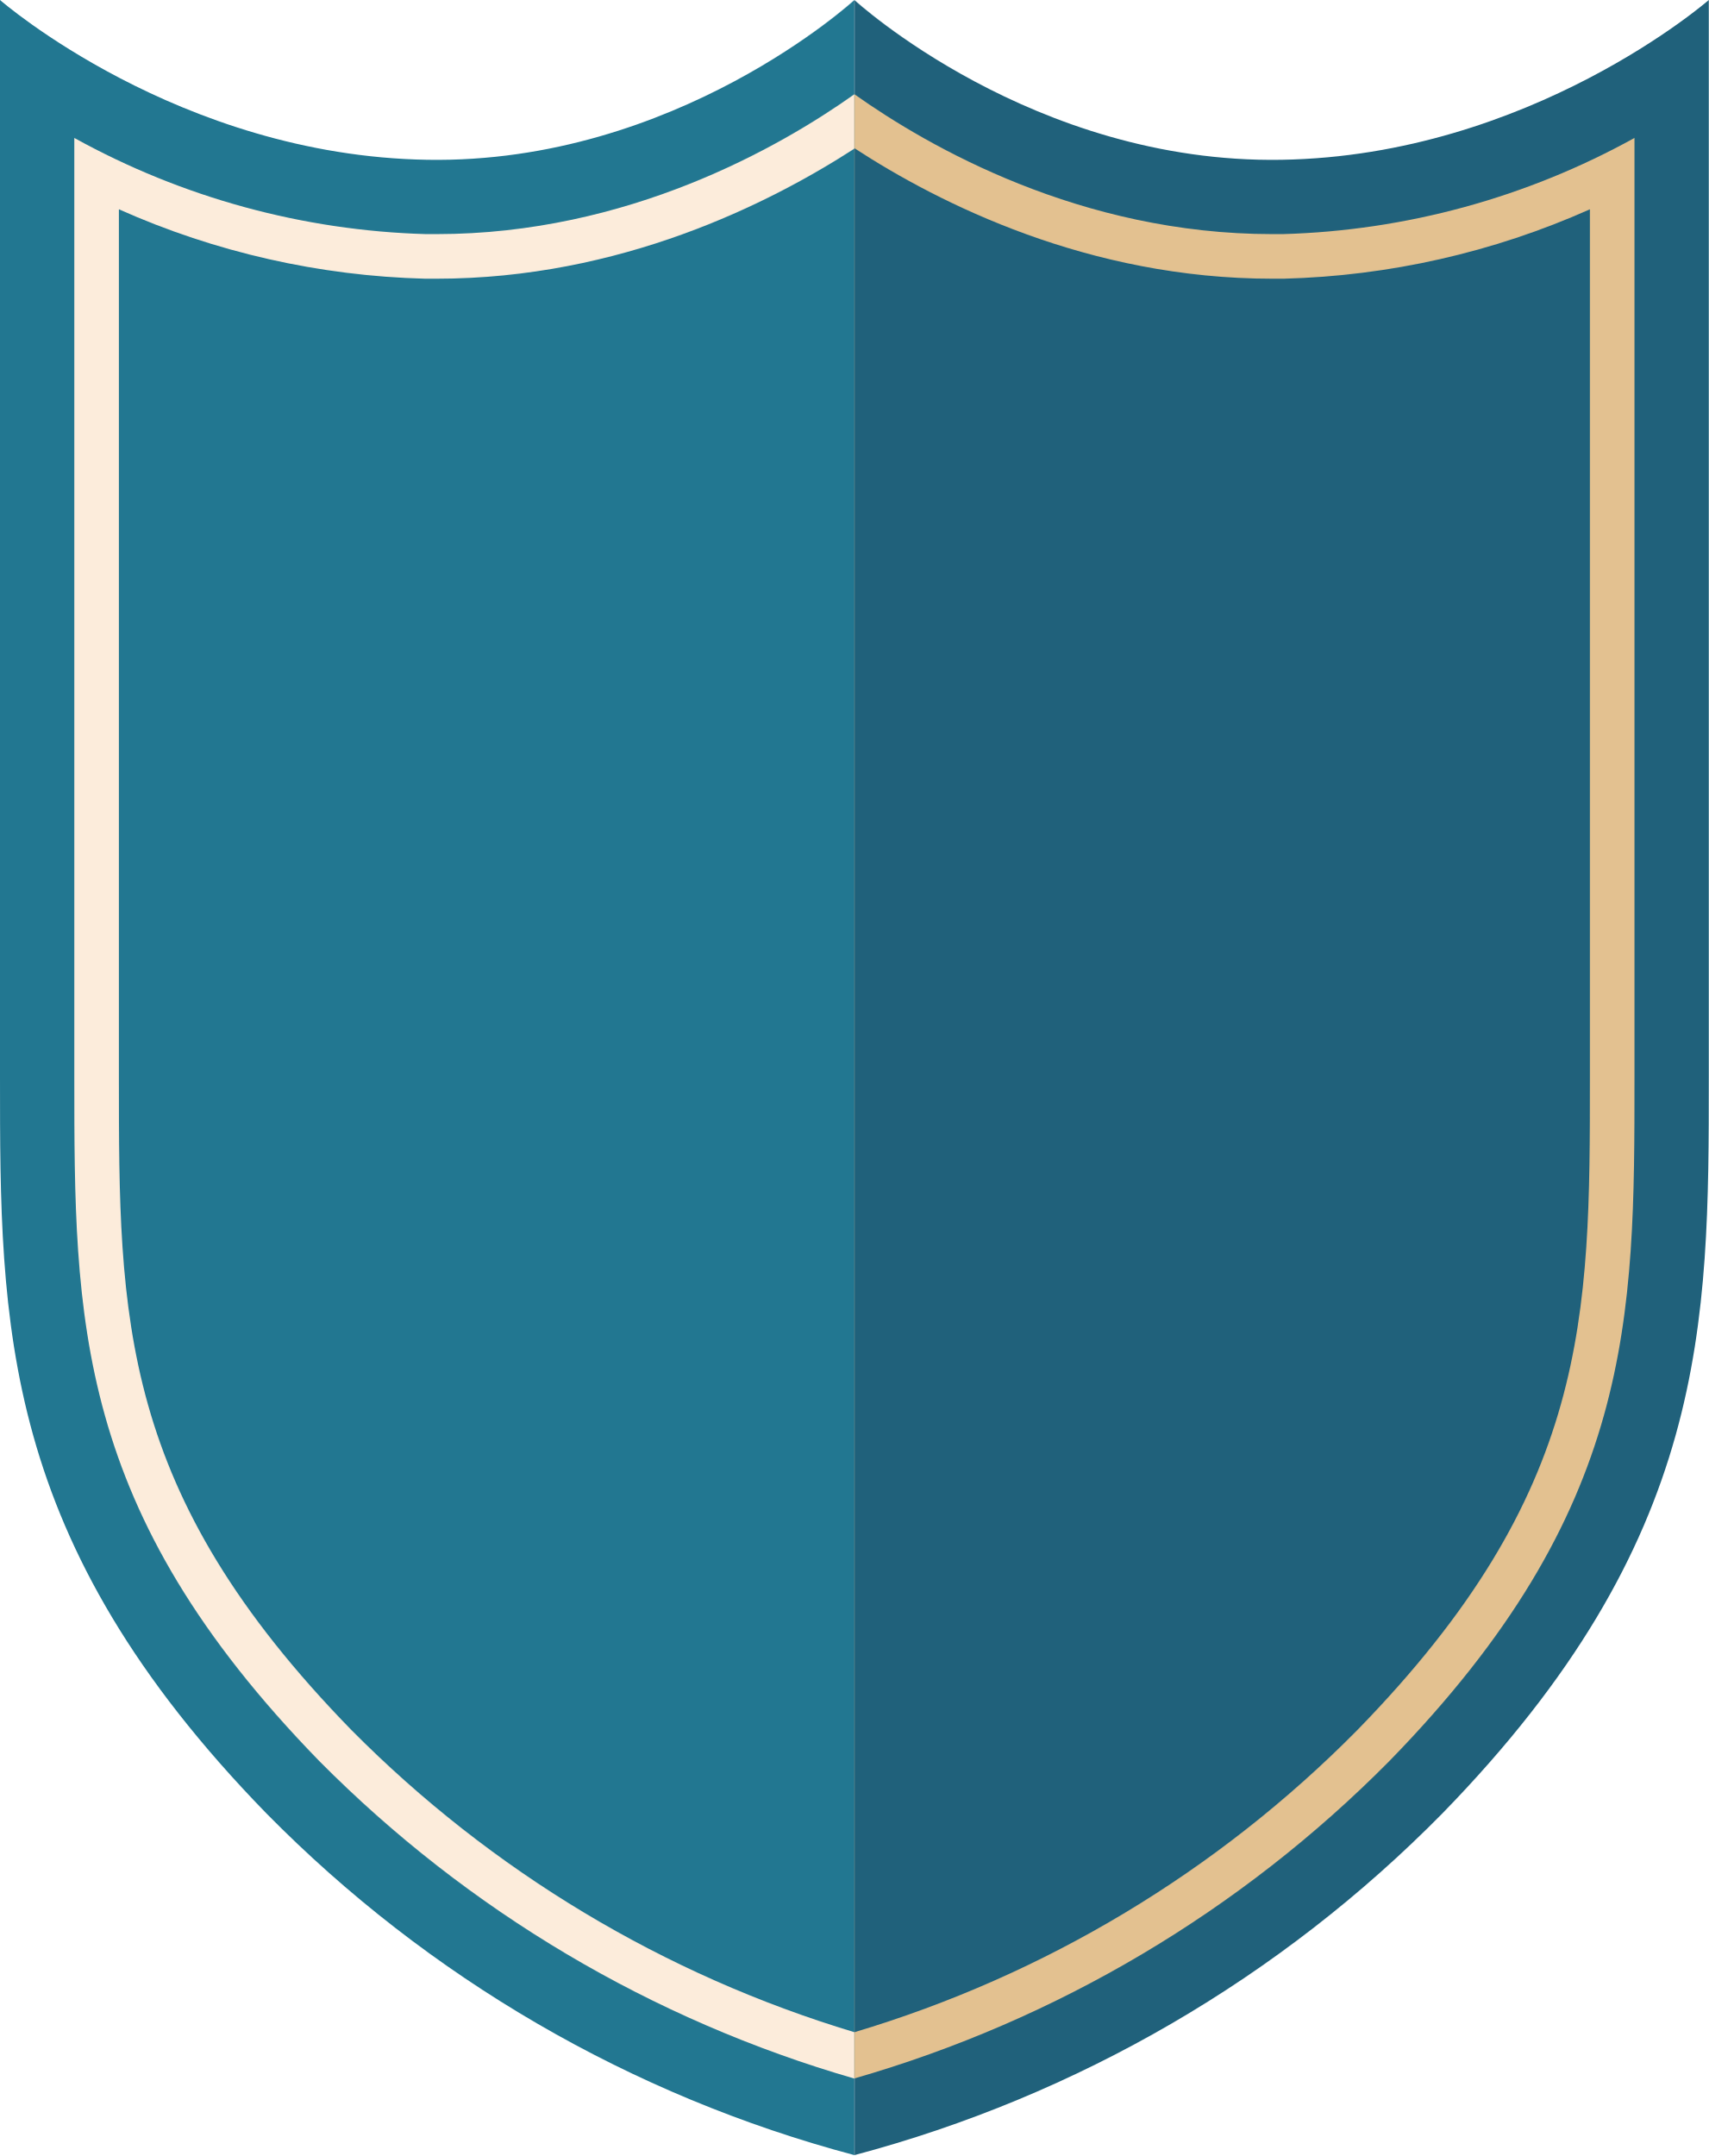
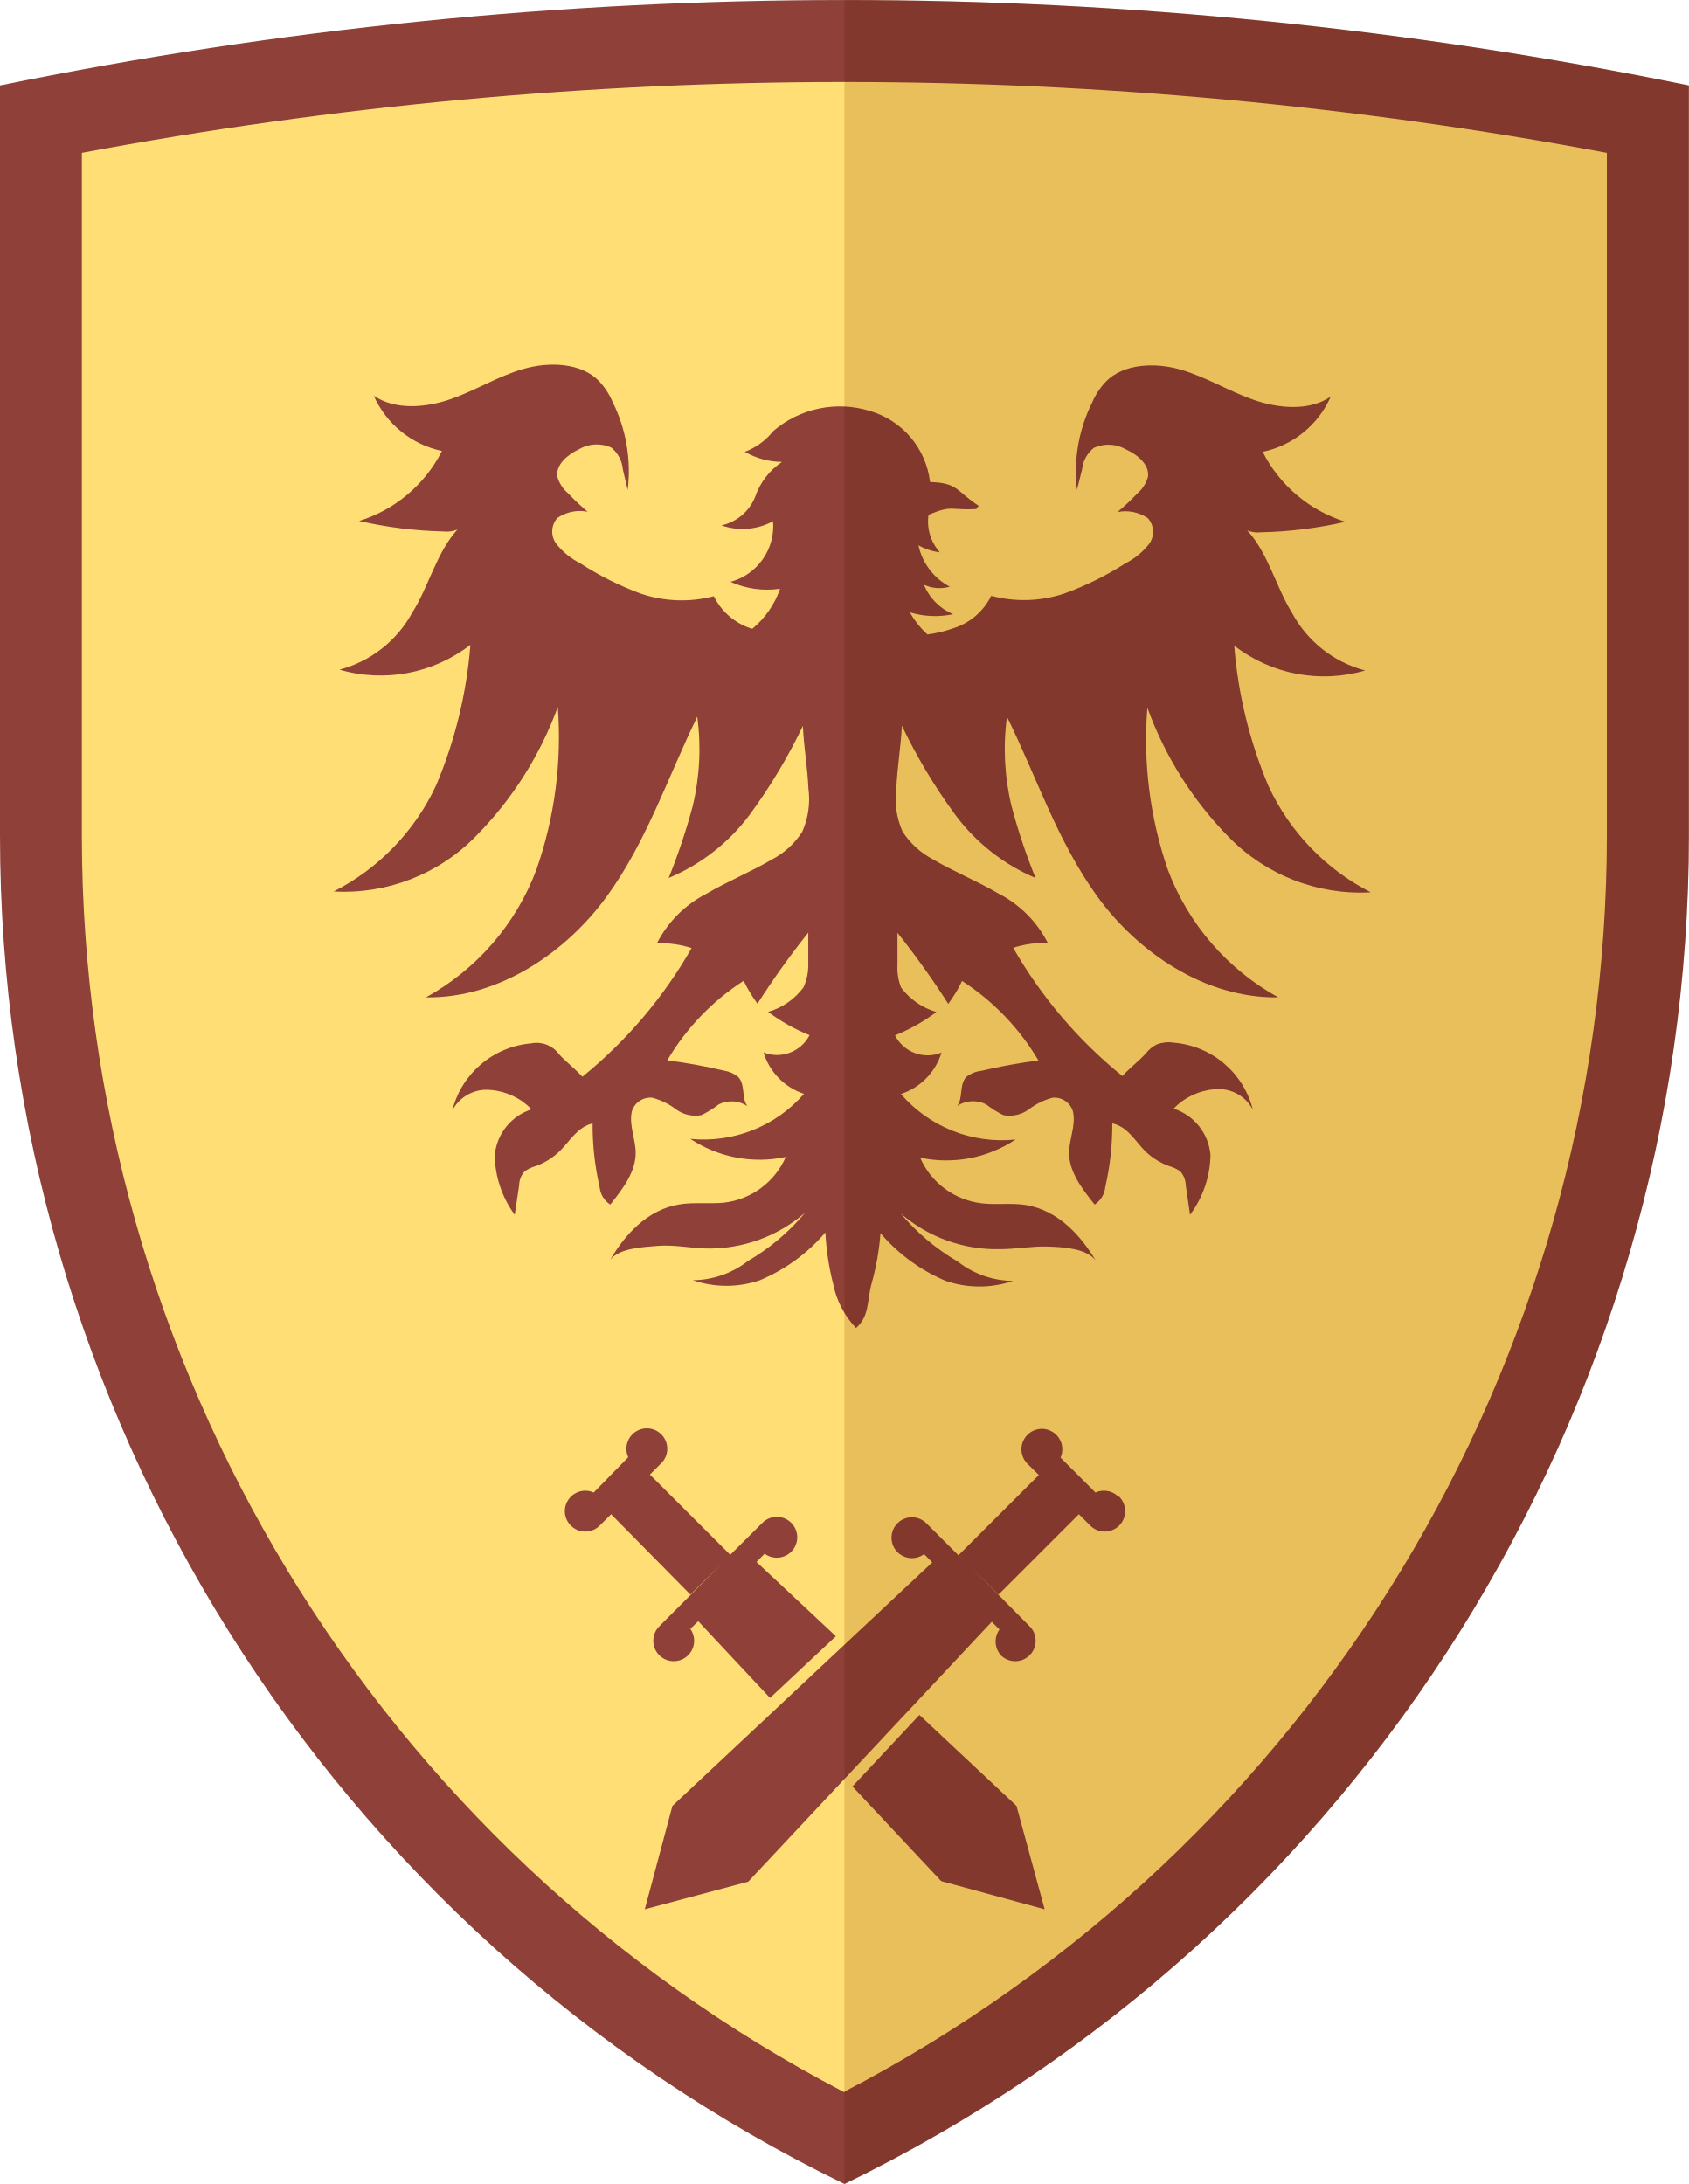
- <svg xmlns="http://www.w3.org/2000/svg" viewBox="0 0 115 145">
+ <svg xmlns="http://www.w3.org/2000/svg" viewBox="0 0 122.32 158.21">
  <defs>
-     <style>.cls-1{fill:#227791;}.cls-2{fill:#20617b;}.cls-3{fill:#fcecdb;}.cls-4{fill:#e3c190;}</style>
+     <style>.cls-1{isolation:isolate;}.cls-2{fill:#8f4139;}.cls-3{fill:#ffde75;}.cls-4{fill:#e8dbc4;mix-blend-mode:multiply;}</style>
  </defs>
-   <g id="Capa_2" data-name="Capa 2">
-     <g id="OBJECTS">
-       <path class="cls-1" d="M57.5,0V145a86.82,86.82,0,0,1-39.58-23C0,103.61,0,89.15,0,72.5V0S12,10.47,28.75,10.75,57.5,0,57.5,0Z" />
-       <path class="cls-2" d="M57.5,0V145a86.82,86.82,0,0,0,39.58-23C115,103.61,115,89.15,115,72.5V0S103,10.47,86.25,10.75,57.5,0,57.5,0Z" />
-       <path class="cls-3" d="M29.37,15.75h-.7A52,52,0,0,1,5,9.28V72.5c0,16.25,0,29.08,16.5,46a83.26,83.26,0,0,0,36,21.35V6.34C52.48,9.9,42.26,15.75,29.37,15.75Z" />
-       <path class="cls-4" d="M93.5,118.49C110,101.58,110,88.75,110,72.5V9.28a52,52,0,0,1-23.67,6.47h-.7c-12.89,0-23.11-5.85-28.13-9.41h0v133.5h0A82.93,82.93,0,0,0,93.5,118.49Z" />
-       <path class="cls-1" d="M29.37,18.75h-.75A54.08,54.08,0,0,1,8,14.08V72.5c0,16.17,0,27.86,15.65,43.9A80.18,80.18,0,0,0,57.5,136.73V10C51.79,13.69,41.75,18.75,29.37,18.75Z" />
-       <path class="cls-2" d="M91.35,116.4C107,100.36,107,88.67,107,72.5V14.08a54.08,54.08,0,0,1-20.62,4.67h-.75c-12.38,0-22.42-5.06-28.13-8.78h0V136.73h0A79.58,79.58,0,0,0,91.35,116.4Z" />
+   <g class="cls-1">
+     <g id="Capa_2" data-name="Capa 2">
+       <g id="OBJECT">
+         <path class="cls-2" d="M122.32,6.19A305.36,305.36,0,0,0,0,6.19V60.52a108.6,108.6,0,0,0,61.16,97.69h0a108.6,108.6,0,0,0,61.16-97.69V6.19Z" />
+         <path class="cls-3" d="M61.16,151.57a102.68,102.68,0,0,1-55.23-91V11.07a299.82,299.82,0,0,1,110.45,0V60.52a102.64,102.64,0,0,1-55.22,91Z" />
+         <path class="cls-2" d="M81,108.42a1.48,1.48,0,0,0-1.66-.3l-2.53-2.53a1.48,1.48,0,1,0-2.4.44l.83.82-5.82,5.81.52.53h0l-2.84-2.84a1.48,1.48,0,1,0-.17,2.23l.59.6L48.7,130.82l-2,7.49,7.49-2,17.64-18.83.56.56a1.49,1.49,0,0,0,.15,1.92,1.48,1.48,0,0,0,2.09-2.09L70,113.19h0l2.32,2.32,5.82-5.82.82.82a1.48,1.48,0,1,0,2.1-2.09Z" />
+         <path class="cls-2" d="M52.36,113.19h0l-4.63,4.64A1.48,1.48,0,1,0,50,118l.57-.56L55.77,123l4.77-4.47-5.75-5.38.59-.6a1.48,1.48,0,1,0-.17-2.23l-2.85,2.84h0l.53-.53-5.82-5.81.82-.82a1.48,1.48,0,1,0-2.39-.44L43,108.12a1.48,1.48,0,1,0,.44,2.39l.82-.82L50,115.51Z" />
+         <polygon class="cls-2" points="66.59 124.23 61.74 129.41 68.17 136.27 75.66 138.31 73.62 130.82 66.59 124.23" />
+         <path class="cls-2" d="M89,60.64a13.33,13.33,0,0,0,10.28,4,16.4,16.4,0,0,1-7.42-7.72,32.74,32.74,0,0,1-2.47-10.15,10.61,10.61,0,0,0,9.48,1.8,8.44,8.44,0,0,1-5.28-4.15c-1.17-1.87-1.74-4.36-3.26-6a2,2,0,0,0,1,.14,30.59,30.59,0,0,0,6.12-.76,10.08,10.08,0,0,1-6-5.07,6.93,6.93,0,0,0,4.93-4c-1.53,1.06-3.76.87-5.57.24s-3.43-1.65-5.29-2.19-4.15-.44-5.42.86a5.11,5.11,0,0,0-1,1.52A11.23,11.23,0,0,0,78,35.48L78.37,34a2.28,2.28,0,0,1,.86-1.56,2.54,2.54,0,0,1,2.33.12c.87.4,1.72,1.13,1.58,2a2.46,2.46,0,0,1-.76,1.18,16.77,16.77,0,0,1-1.44,1.35,2.91,2.91,0,0,1,2.2.45,1.49,1.49,0,0,1,.06,1.9,5.18,5.18,0,0,1-1.69,1.37A22.16,22.16,0,0,1,77.07,43a9.22,9.22,0,0,1-5.28.16,4.58,4.58,0,0,1-2.74,2.35,9,9,0,0,1-1.88.45,6.49,6.49,0,0,1-1.27-1.6,6.27,6.27,0,0,0,3.13.13,3.9,3.9,0,0,1-2.11-2.13,2.72,2.72,0,0,0,1.87.14,4.44,4.44,0,0,1-2.27-3,4.11,4.11,0,0,0,1.55.51,3.35,3.35,0,0,1-.82-2.72c1.77-.73,1.5-.31,3.45-.41l.18-.24c-1.64-1.07-1.49-1.67-3.52-1.72A6.1,6.1,0,0,0,63,29.77,7.4,7.4,0,0,0,56,31.23a4.71,4.71,0,0,1-2.06,1.5,5.51,5.51,0,0,0,2.7.73A5,5,0,0,0,54.69,36a3.41,3.41,0,0,1-2.44,2.06,4.65,4.65,0,0,0,3.74-.3,4.19,4.19,0,0,1-3.08,4.39,6.48,6.48,0,0,0,3.59.5,6.57,6.57,0,0,1-2,2.89l-.06,0a4.58,4.58,0,0,1-2.74-2.35A9.26,9.26,0,0,1,46.4,43,22.35,22.35,0,0,1,42,40.79a5.18,5.18,0,0,1-1.69-1.37,1.48,1.48,0,0,1,.06-1.9,2.9,2.9,0,0,1,2.19-.45,16.64,16.64,0,0,1-1.43-1.35,2.39,2.39,0,0,1-.76-1.18c-.14-.86.71-1.59,1.57-2a2.54,2.54,0,0,1,2.33-.12A2.29,2.29,0,0,1,45.11,34l.35,1.49a11.23,11.23,0,0,0-1.1-6.39,5.11,5.11,0,0,0-1-1.52c-1.28-1.3-3.57-1.39-5.43-.86s-3.47,1.56-5.28,2.19-4,.82-5.58-.24a7,7,0,0,0,4.94,4,10.08,10.08,0,0,1-6,5.07,30.59,30.59,0,0,0,6.12.76,2,2,0,0,0,1-.14c-1.52,1.67-2.09,4.16-3.26,6a8.47,8.47,0,0,1-5.28,4.15,10.62,10.62,0,0,0,9.48-1.8,32.74,32.74,0,0,1-2.47,10.15,16.38,16.38,0,0,1-7.43,7.72,13.35,13.35,0,0,0,10.29-4,26,26,0,0,0,5.94-9.37A29.12,29.12,0,0,1,38.85,63a17.65,17.65,0,0,1-8,9.25c5.36.08,10.22-3.34,13.11-7.33s4.4-8.61,6.54-13a17.62,17.62,0,0,1-.33,6.47,44.84,44.84,0,0,1-1.74,5.21A14.09,14.09,0,0,0,54.31,59a40.13,40.13,0,0,0,3.84-6.41c.06,1.47.34,3.07.4,4.53a5.8,5.8,0,0,1-.45,3.14,5.8,5.8,0,0,1-2.19,2c-1.53.9-3.21,1.58-4.74,2.48a8.24,8.24,0,0,0-3.59,3.59,7.33,7.33,0,0,1,2.51.35A33.16,33.16,0,0,1,42.18,78c-.49-.54-1.2-1.09-1.69-1.63a2,2,0,0,0-2-.79,6.45,6.45,0,0,0-5.73,4.86,2.8,2.8,0,0,1,2.79-1.48,4.62,4.62,0,0,1,2.95,1.4,3.86,3.86,0,0,0-2.67,3.35A7.52,7.52,0,0,0,37.28,88c.1-.71.22-1.43.32-2.14a1.53,1.53,0,0,1,.39-1,2.49,2.49,0,0,1,.82-.39,4.89,4.89,0,0,0,1.74-1.09c.73-.73,1.29-1.75,2.37-2A20,20,0,0,0,43.43,86a1.68,1.68,0,0,0,.77,1.26c.9-1.13,1.84-2.36,1.84-3.74,0-1-.5-2-.28-3a1.4,1.4,0,0,1,1.48-1,4.92,4.92,0,0,1,1.72.84,2.36,2.36,0,0,0,1.84.42A7.14,7.14,0,0,0,52.06,80a2.09,2.09,0,0,1,2.08.13c-.46-.55-.13-1.56-.68-2.12a2.14,2.14,0,0,0-1-.45,41.07,41.07,0,0,0-4.13-.75,17.27,17.27,0,0,1,5.53-5.76,10.31,10.31,0,0,0,1,1.66,61.15,61.15,0,0,1,3.68-5.15c0,.75,0,1.56,0,2.31a3.81,3.81,0,0,1-.35,1.66,4.83,4.83,0,0,1-2.56,1.77,13.45,13.45,0,0,0,3,1.69,2.65,2.65,0,0,1-3.33,1.25,4.56,4.56,0,0,0,2.93,3A9.64,9.64,0,0,1,50,82.5a9.07,9.07,0,0,0,6.91,1.31,5.57,5.57,0,0,1-4.47,3.31c-1.08.11-2.18-.05-3.24.13-2.29.37-3.92,2.16-5,4,.67-.83,2.31-.91,3.47-1s2.3.16,3.45.19a10.61,10.61,0,0,0,7.19-2.59,15.57,15.57,0,0,1-4.13,3.49,6.59,6.59,0,0,1-4,1.4,7.49,7.49,0,0,0,4.86,0,12.68,12.68,0,0,0,4.74-3.46A18.89,18.89,0,0,0,60.34,93,6.41,6.41,0,0,0,62,96.2c1-.88.78-2,1.13-3.23a18.89,18.89,0,0,0,.64-3.64,12.65,12.65,0,0,0,4.73,3.46,7.52,7.52,0,0,0,4.87,0,6.57,6.57,0,0,1-4-1.4,15.78,15.78,0,0,1-4.14-3.49,10.62,10.62,0,0,0,7.19,2.59c1.16,0,2.31-.23,3.46-.19s2.8.13,3.47,1c-1.08-1.81-2.71-3.6-5-4-1.06-.18-2.16,0-3.24-.13a5.57,5.57,0,0,1-4.47-3.31,9.07,9.07,0,0,0,6.91-1.31,9.66,9.66,0,0,1-8.3-3.3,4.55,4.55,0,0,0,2.94-3A2.65,2.65,0,0,1,64.82,75a13.17,13.17,0,0,0,3-1.69,4.91,4.91,0,0,1-2.56-1.77A4,4,0,0,1,65,69.88c0-.75,0-1.56,0-2.31a61.15,61.15,0,0,1,3.68,5.15,10.31,10.31,0,0,0,1-1.66,17.37,17.37,0,0,1,5.53,5.76,40.07,40.07,0,0,0-4.13.75A2.14,2.14,0,0,0,70,78c-.55.56-.23,1.57-.68,2.12A2.09,2.09,0,0,1,71.42,80a7.44,7.44,0,0,0,1.25.78,2.37,2.37,0,0,0,1.85-.42,4.84,4.84,0,0,1,1.72-.84,1.39,1.39,0,0,1,1.47,1c.23,1-.28,2-.28,3,0,1.38.95,2.61,1.85,3.74A1.71,1.71,0,0,0,80.05,86a20.51,20.51,0,0,0,.51-4.62c1.08.22,1.63,1.24,2.37,2a4.89,4.89,0,0,0,1.74,1.09,2.49,2.49,0,0,1,.82.39,1.58,1.58,0,0,1,.39,1c.1.71.21,1.43.31,2.14a7.46,7.46,0,0,0,1.48-4.32A3.86,3.86,0,0,0,85,80.31a4.59,4.59,0,0,1,2.94-1.4,2.8,2.8,0,0,1,2.8,1.48A6.45,6.45,0,0,0,85,75.53a2.44,2.44,0,0,0-1.2.12,2.33,2.33,0,0,0-.82.67c-.49.54-1.21,1.09-1.69,1.63a33.16,33.16,0,0,1-7.91-9.29,7.33,7.33,0,0,1,2.51-.35,8.24,8.24,0,0,0-3.59-3.59c-1.53-.9-3.22-1.58-4.75-2.48a5.84,5.84,0,0,1-2.18-2,5.8,5.8,0,0,1-.45-3.14c.06-1.46.33-3.06.4-4.53A40.13,40.13,0,0,0,69.17,59,14.09,14.09,0,0,0,75,63.6a43,43,0,0,1-1.74-5.21,17.62,17.62,0,0,1-.33-6.47c2.14,4.34,3.64,9,6.53,13s7.75,7.41,13.12,7.33a17.65,17.65,0,0,1-8-9.25A28.94,28.94,0,0,1,83.1,51.27,26,26,0,0,0,89,60.64Z" />
+         <path class="cls-4" d="M122.32,6.19A305,305,0,0,0,61.16,0V158.21h0a108.6,108.6,0,0,0,61.16-97.69V6.19Z" />
+       </g>
    </g>
  </g>
</svg>
